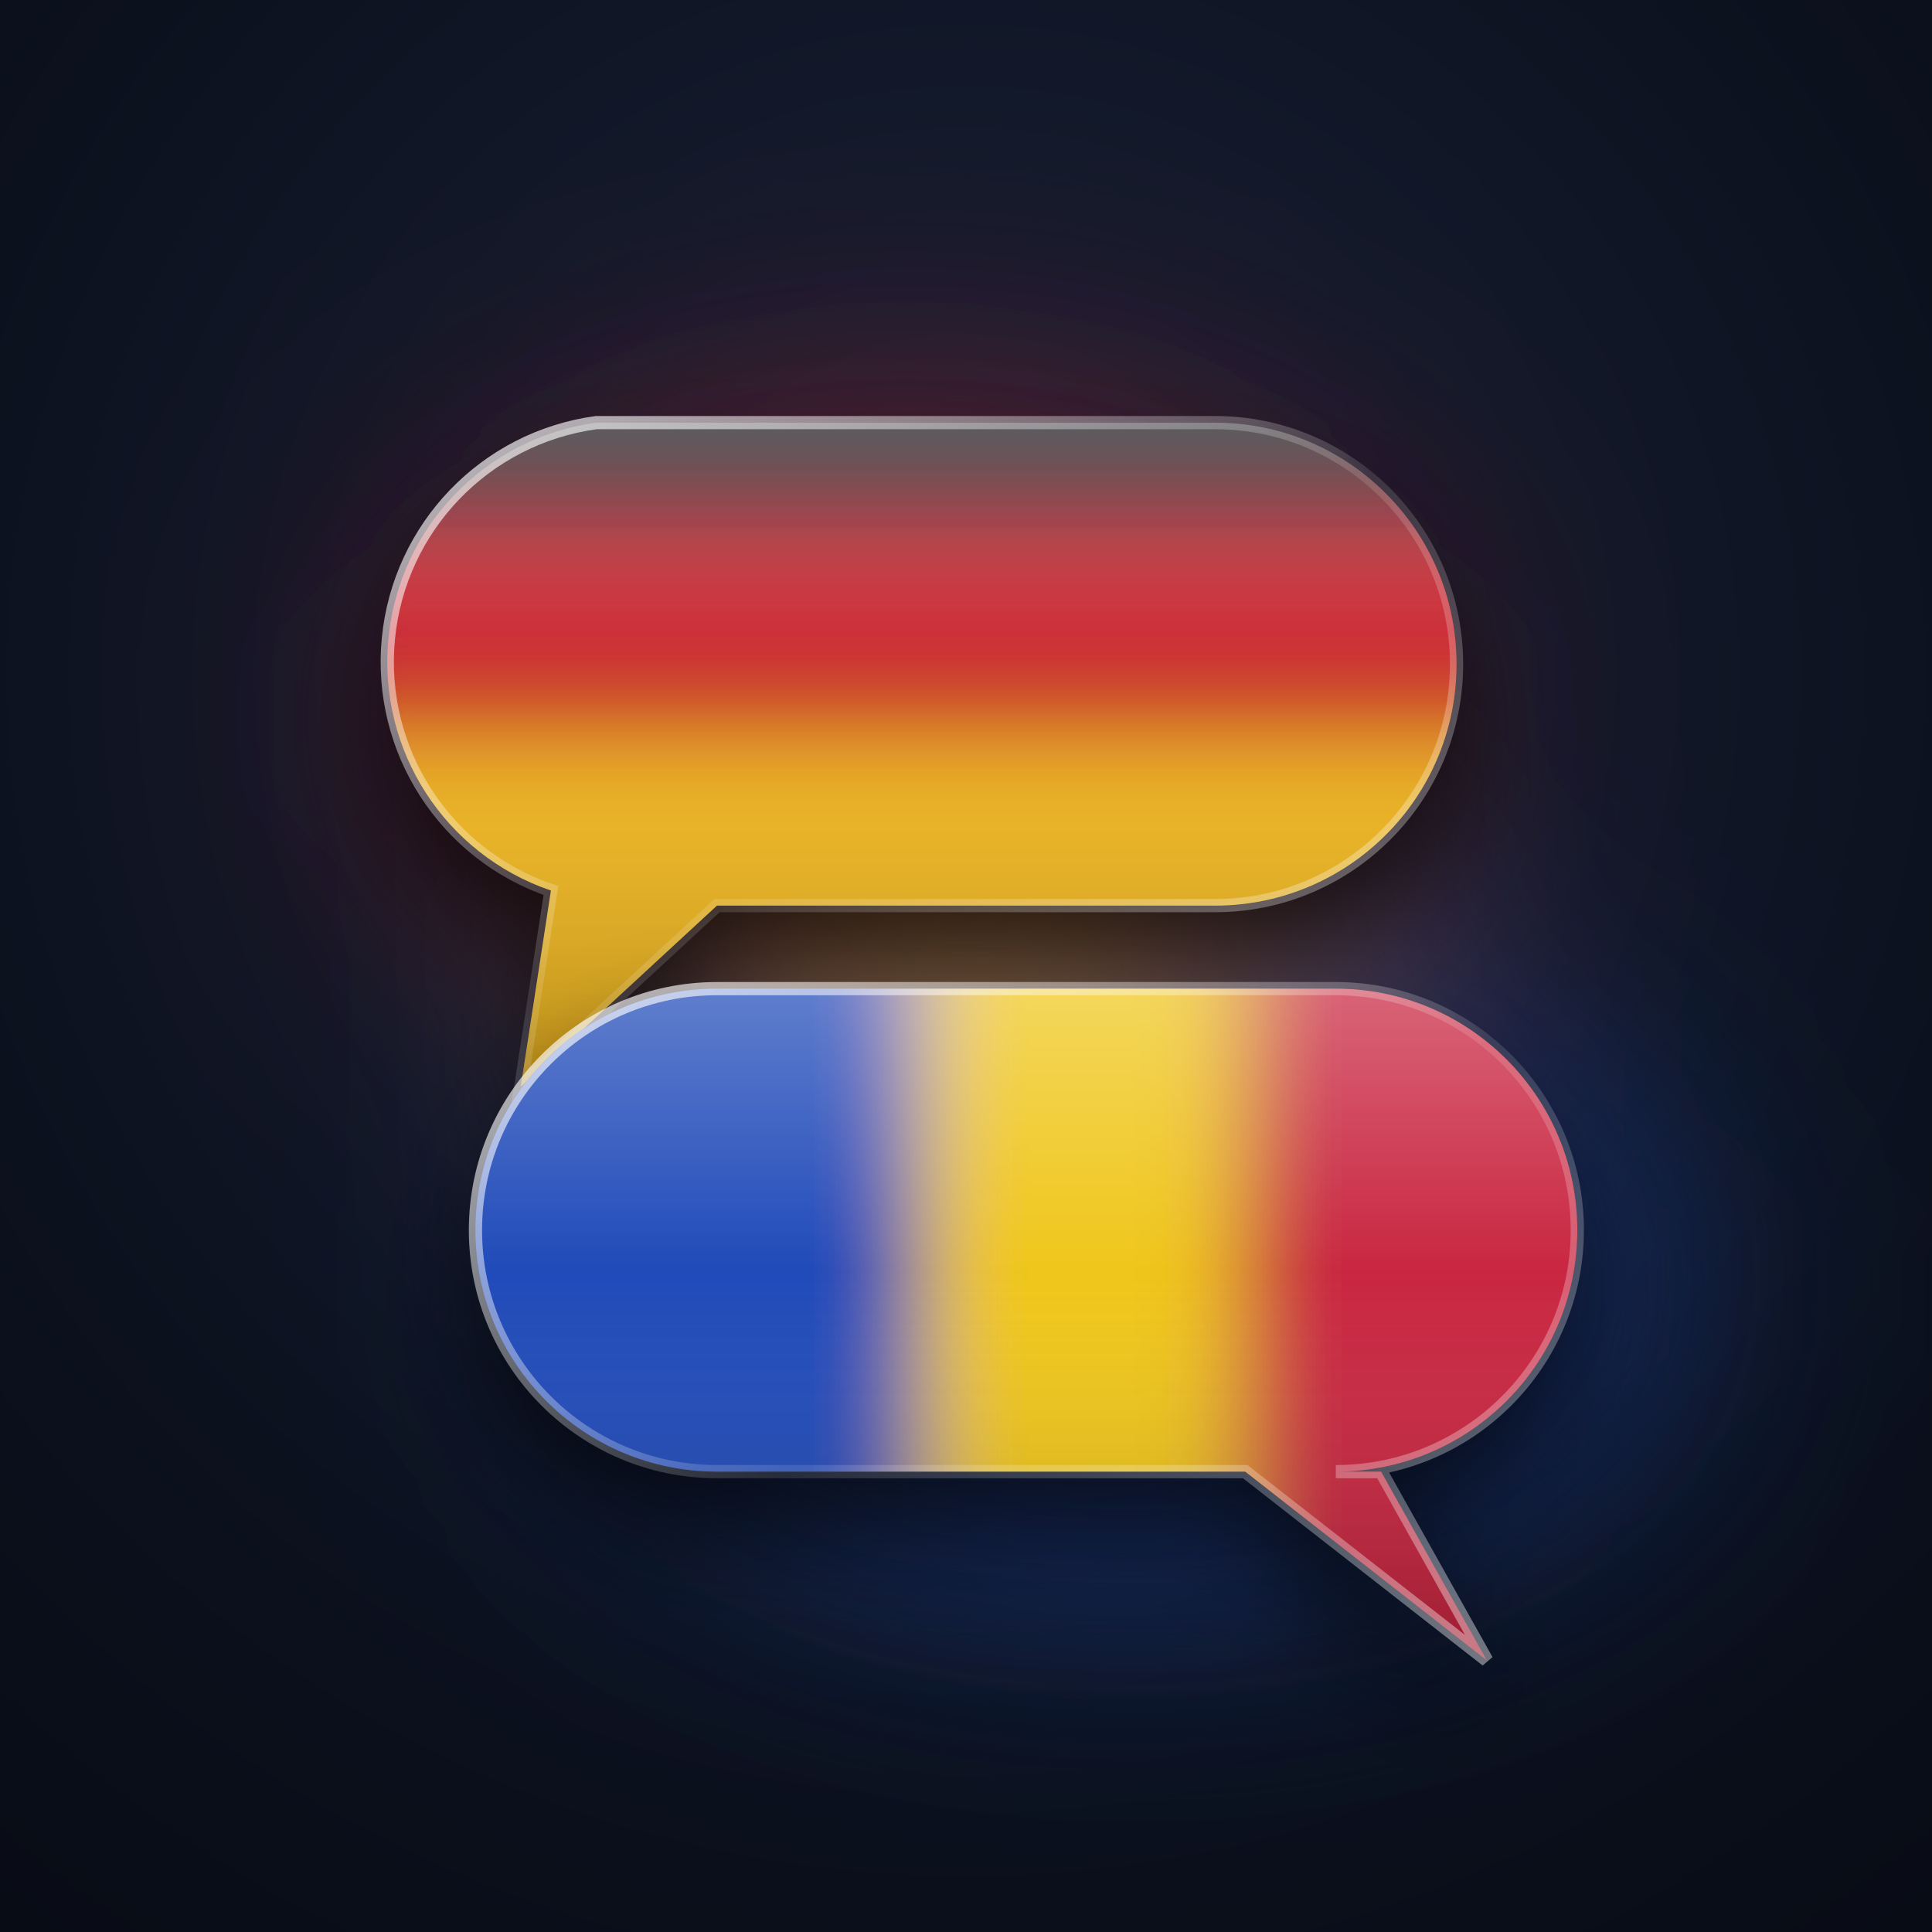
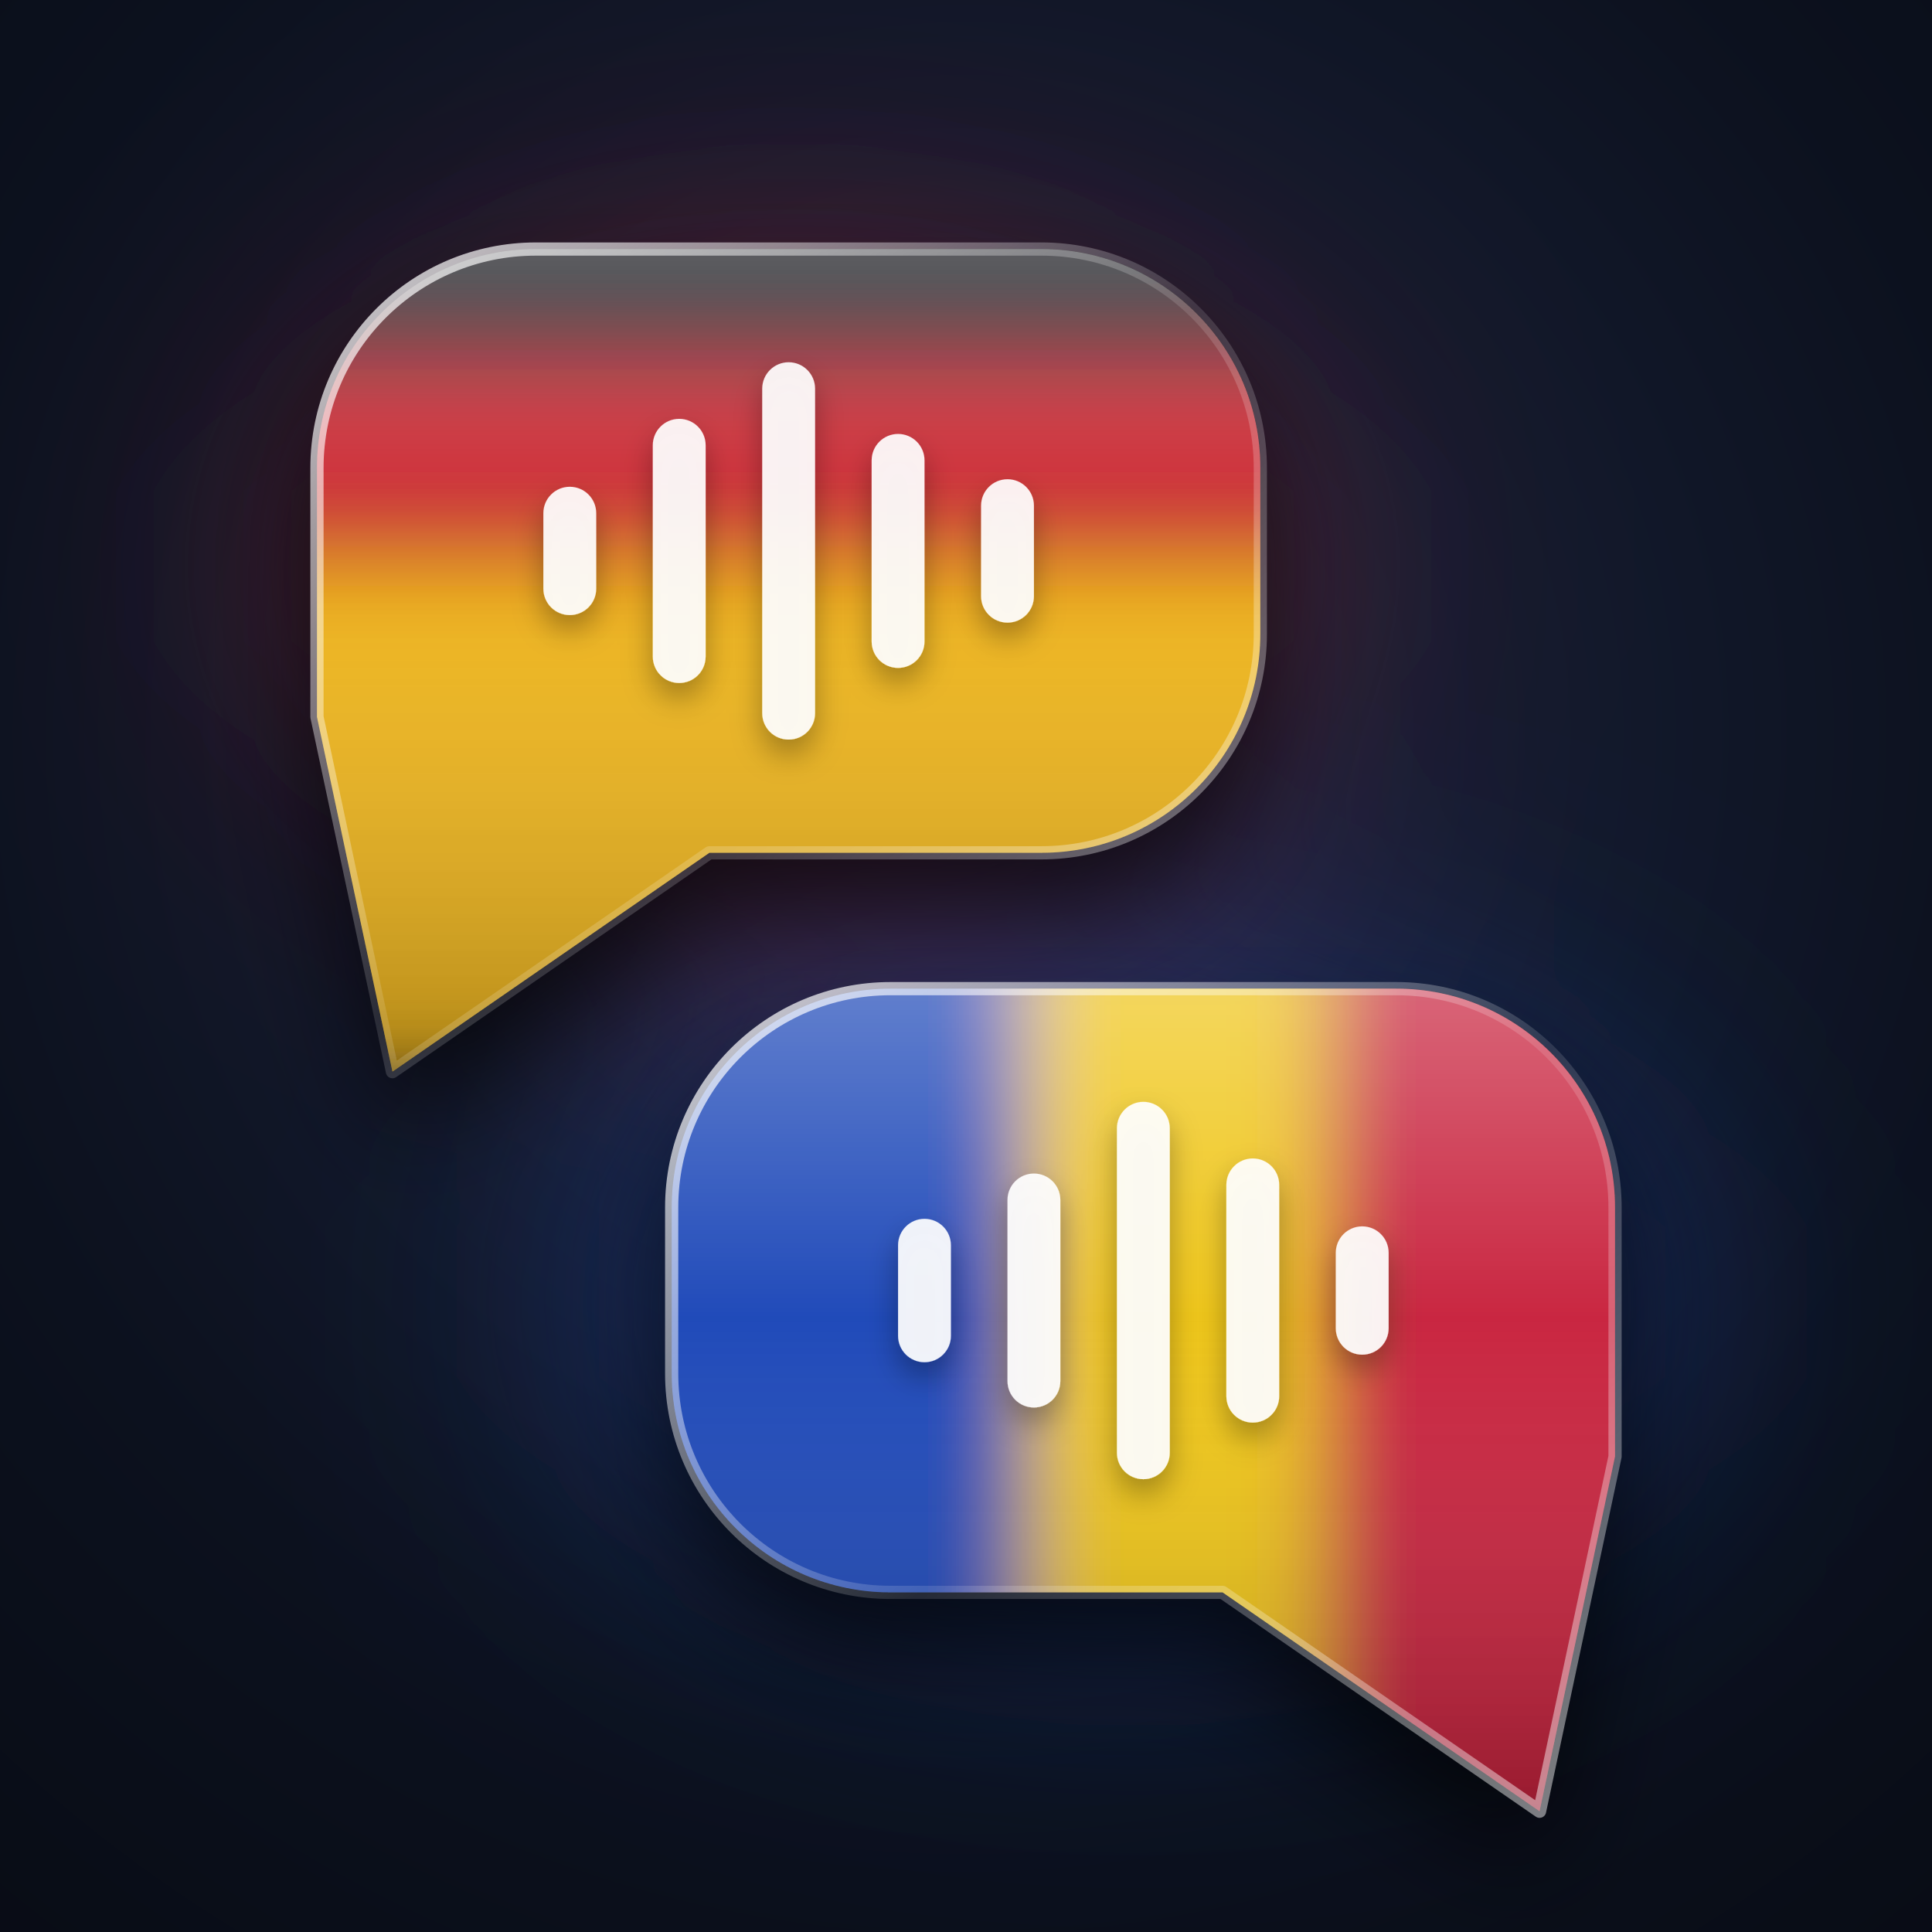
<svg xmlns="http://www.w3.org/2000/svg" width="512" height="512" viewBox="0 0 512 512">
  <defs>
-     <radialGradient id="bg" cx=".5" cy=".35" r=".9">
-       <stop offset="0" stop-color="#1A2238" />
+     <radialGradient id="bg" cx=".5" cy=".38" r=".9">
+       <stop offset="0" stop-color="#1C2540" />
      <stop offset=".6" stop-color="#0C111E" />
      <stop offset="1" stop-color="#070A12" />
    </radialGradient>
    <filter id="gl" x="-60%" y="-60%" width="220%" height="220%">
-       <feGaussianBlur stdDeviation="40" />
+       <feGaussianBlur stdDeviation="42" />
    </filter>
    <filter id="bb" x="-20%" y="-20%" width="140%" height="140%">
-       <feGaussianBlur stdDeviation="12" />
+       <feGaussianBlur stdDeviation="11" />
    </filter>
    <filter id="sh" x="-30%" y="-30%" width="160%" height="180%">
      <feDropShadow dx="0" dy="16" stdDeviation="14" flood-color="#000" flood-opacity=".7" />
    </filter>
+     <filter id="bs" x="-30%" y="-30%" width="160%" height="160%">
+       <feDropShadow dx="0" dy="4" stdDeviation="4" flood-color="#000" flood-opacity=".35" />
+     </filter>
    <clipPath id="cde">
-       <path d="M158 112H322A64 64 0 0 1 322 240H190L138 288L146 236A64 64 0 0 1 158 112Z" />
+       <path d="M142 66H276A58 58 0 0 1 334 124V168A58 58 0 0 1 276 226H188L104 284L84 190V124A58 58 0 0 1 142 66Z" />
    </clipPath>
    <clipPath id="cro">
-       <path d="M190 262H354A64 64 0 0 1 354 390H366L394 440L330 390H190A64 64 0 0 1 190 262Z" />
+       <path d="M236 262H370A58 58 0 0 1 428 320V386L408 480L324 422H236A58 58 0 0 1 178 364V320A58 58 0 0 1 236 262Z" />
    </clipPath>
    <linearGradient id="sheen" x1="0" y1="0" x2="0" y2="1">
      <stop offset="0" stop-color="#fff" stop-opacity=".30" />
-       <stop offset=".42" stop-color="#fff" stop-opacity=".02" />
-       <stop offset="1" stop-color="#000" stop-opacity=".22" />
+       <stop offset=".4" stop-color="#fff" stop-opacity=".02" />
+       <stop offset="1" stop-color="#000" stop-opacity=".24" />
    </linearGradient>
    <linearGradient id="rim" x1="0" y1="0" x2="1" y2="1">
-       <stop offset="0" stop-color="#fff" stop-opacity=".75" />
+       <stop offset="0" stop-color="#fff" stop-opacity=".8" />
      <stop offset=".5" stop-color="#fff" stop-opacity=".12" />
-       <stop offset="1" stop-color="#fff" stop-opacity=".45" />
+       <stop offset="1" stop-color="#fff" stop-opacity=".5" />
    </linearGradient>
  </defs>
  <rect width="512" height="512" fill="url(#bg)" />
-   <g filter="url(#gl)" opacity=".55">
-     <ellipse cx="240" cy="190" rx="130" ry="70" fill="#D8232A" />
-     <ellipse cx="300" cy="340" rx="140" ry="70" fill="#2458D8" />
-     <ellipse cx="260" cy="270" rx="80" ry="40" fill="#F2B90F" />
+   <g filter="url(#gl)" opacity=".5">
+     <ellipse cx="210" cy="150" rx="130" ry="70" fill="#D8232A" />
+     <ellipse cx="300" cy="345" rx="140" ry="70" fill="#2458D8" />
  </g>
  <g filter="url(#sh)">
-     <path d="M158 112H322A64 64 0 0 1 322 240H190L138 288L146 236A64 64 0 0 1 158 112Z" fill="#111" />
+     <path d="M142 66H276A58 58 0 0 1 334 124V168A58 58 0 0 1 276 226H188L104 284L84 190V124A58 58 0 0 1 142 66Z" fill="#111" />
  </g>
  <g clip-path="url(#cde)">
    <g filter="url(#bb)">
-       <rect x="80" y="40" width="380" height="104" fill="#16161C" />
-       <rect x="80" y="140" width="380" height="60" fill="#C81E26" />
-       <rect x="80" y="196" width="380" height="120" fill="#EDB41C" />
+       <rect x="60" y="20" width="320" height="82" fill="#16161C" />
+       <rect x="60" y="98" width="320" height="56" fill="#C81E26" />
+       <rect x="60" y="150" width="320" height="140" fill="#EDB41C" />
    </g>
  </g>
-   <path d="M158 112H322A64 64 0 0 1 322 240H190L138 288L146 236A64 64 0 0 1 158 112Z" fill="url(#sheen)" />
-   <path d="M158 112H322A64 64 0 0 1 322 240H190L138 288L146 236A64 64 0 0 1 158 112Z" fill="none" stroke="url(#rim)" stroke-width="3.5" />
+   <path d="M142 66H276A58 58 0 0 1 334 124V168A58 58 0 0 1 276 226H188L104 284L84 190V124A58 58 0 0 1 142 66Z" fill="url(#sheen)" />
+   <path d="M142 66H276A58 58 0 0 1 334 124V168A58 58 0 0 1 276 226H188L104 284L84 190V124A58 58 0 0 1 142 66Z" fill="none" stroke="url(#rim)" stroke-width="3.5" stroke-linejoin="round" />
+   <g fill="#fff" fill-opacity=".92" filter="url(#bs)">
+     <rect x="144" y="129" width="14" height="34" rx="7" />
+     <rect x="173" y="111" width="14" height="70" rx="7" />
+     <rect x="202" y="96" width="14" height="100" rx="7" />
+     <rect x="231" y="115" width="14" height="62" rx="7" />
+     <rect x="260" y="127" width="14" height="38" rx="7" />
+   </g>
  <g filter="url(#sh)">
-     <path d="M190 262H354A64 64 0 0 1 354 390H366L394 440L330 390H190A64 64 0 0 1 190 262Z" fill="#111" />
+     <path d="M236 262H370A58 58 0 0 1 428 320V386L408 480L324 422H236A58 58 0 0 1 178 364V320A58 58 0 0 1 236 262Z" fill="#111" />
  </g>
  <g clip-path="url(#cro)">
    <g filter="url(#bb)">
-       <rect x="100" y="230" width="152" height="240" fill="#1B47B8" />
-       <rect x="244" y="230" width="92" height="240" fill="#EFC512" />
-       <rect x="328" y="230" width="150" height="240" fill="#C8223C" />
+       <rect x="150" y="240" width="130" height="260" fill="#1B47B8" />
+       <rect x="272" y="240" width="86" height="260" fill="#EFC512" />
+       <rect x="350" y="240" width="110" height="260" fill="#C8223C" />
    </g>
  </g>
-   <path d="M190 262H354A64 64 0 0 1 354 390H366L394 440L330 390H190A64 64 0 0 1 190 262Z" fill="url(#sheen)" />
-   <path d="M190 262H354A64 64 0 0 1 354 390H366L394 440L330 390H190A64 64 0 0 1 190 262Z" fill="none" stroke="url(#rim)" stroke-width="3.5" />
+   <path d="M236 262H370A58 58 0 0 1 428 320V386L408 480L324 422H236A58 58 0 0 1 178 364V320A58 58 0 0 1 236 262Z" fill="url(#sheen)" />
+   <path d="M236 262H370A58 58 0 0 1 428 320V386L408 480L324 422H236A58 58 0 0 1 178 364V320A58 58 0 0 1 236 262Z" fill="none" stroke="url(#rim)" stroke-width="3.5" stroke-linejoin="round" />
+   <g fill="#fff" fill-opacity=".92" filter="url(#bs)">
+     <rect x="238" y="323" width="14" height="38" rx="7" />
+     <rect x="267" y="311" width="14" height="62" rx="7" />
+     <rect x="296" y="292" width="14" height="100" rx="7" />
+     <rect x="325" y="307" width="14" height="70" rx="7" />
+     <rect x="354" y="325" width="14" height="34" rx="7" />
+   </g>
</svg>
